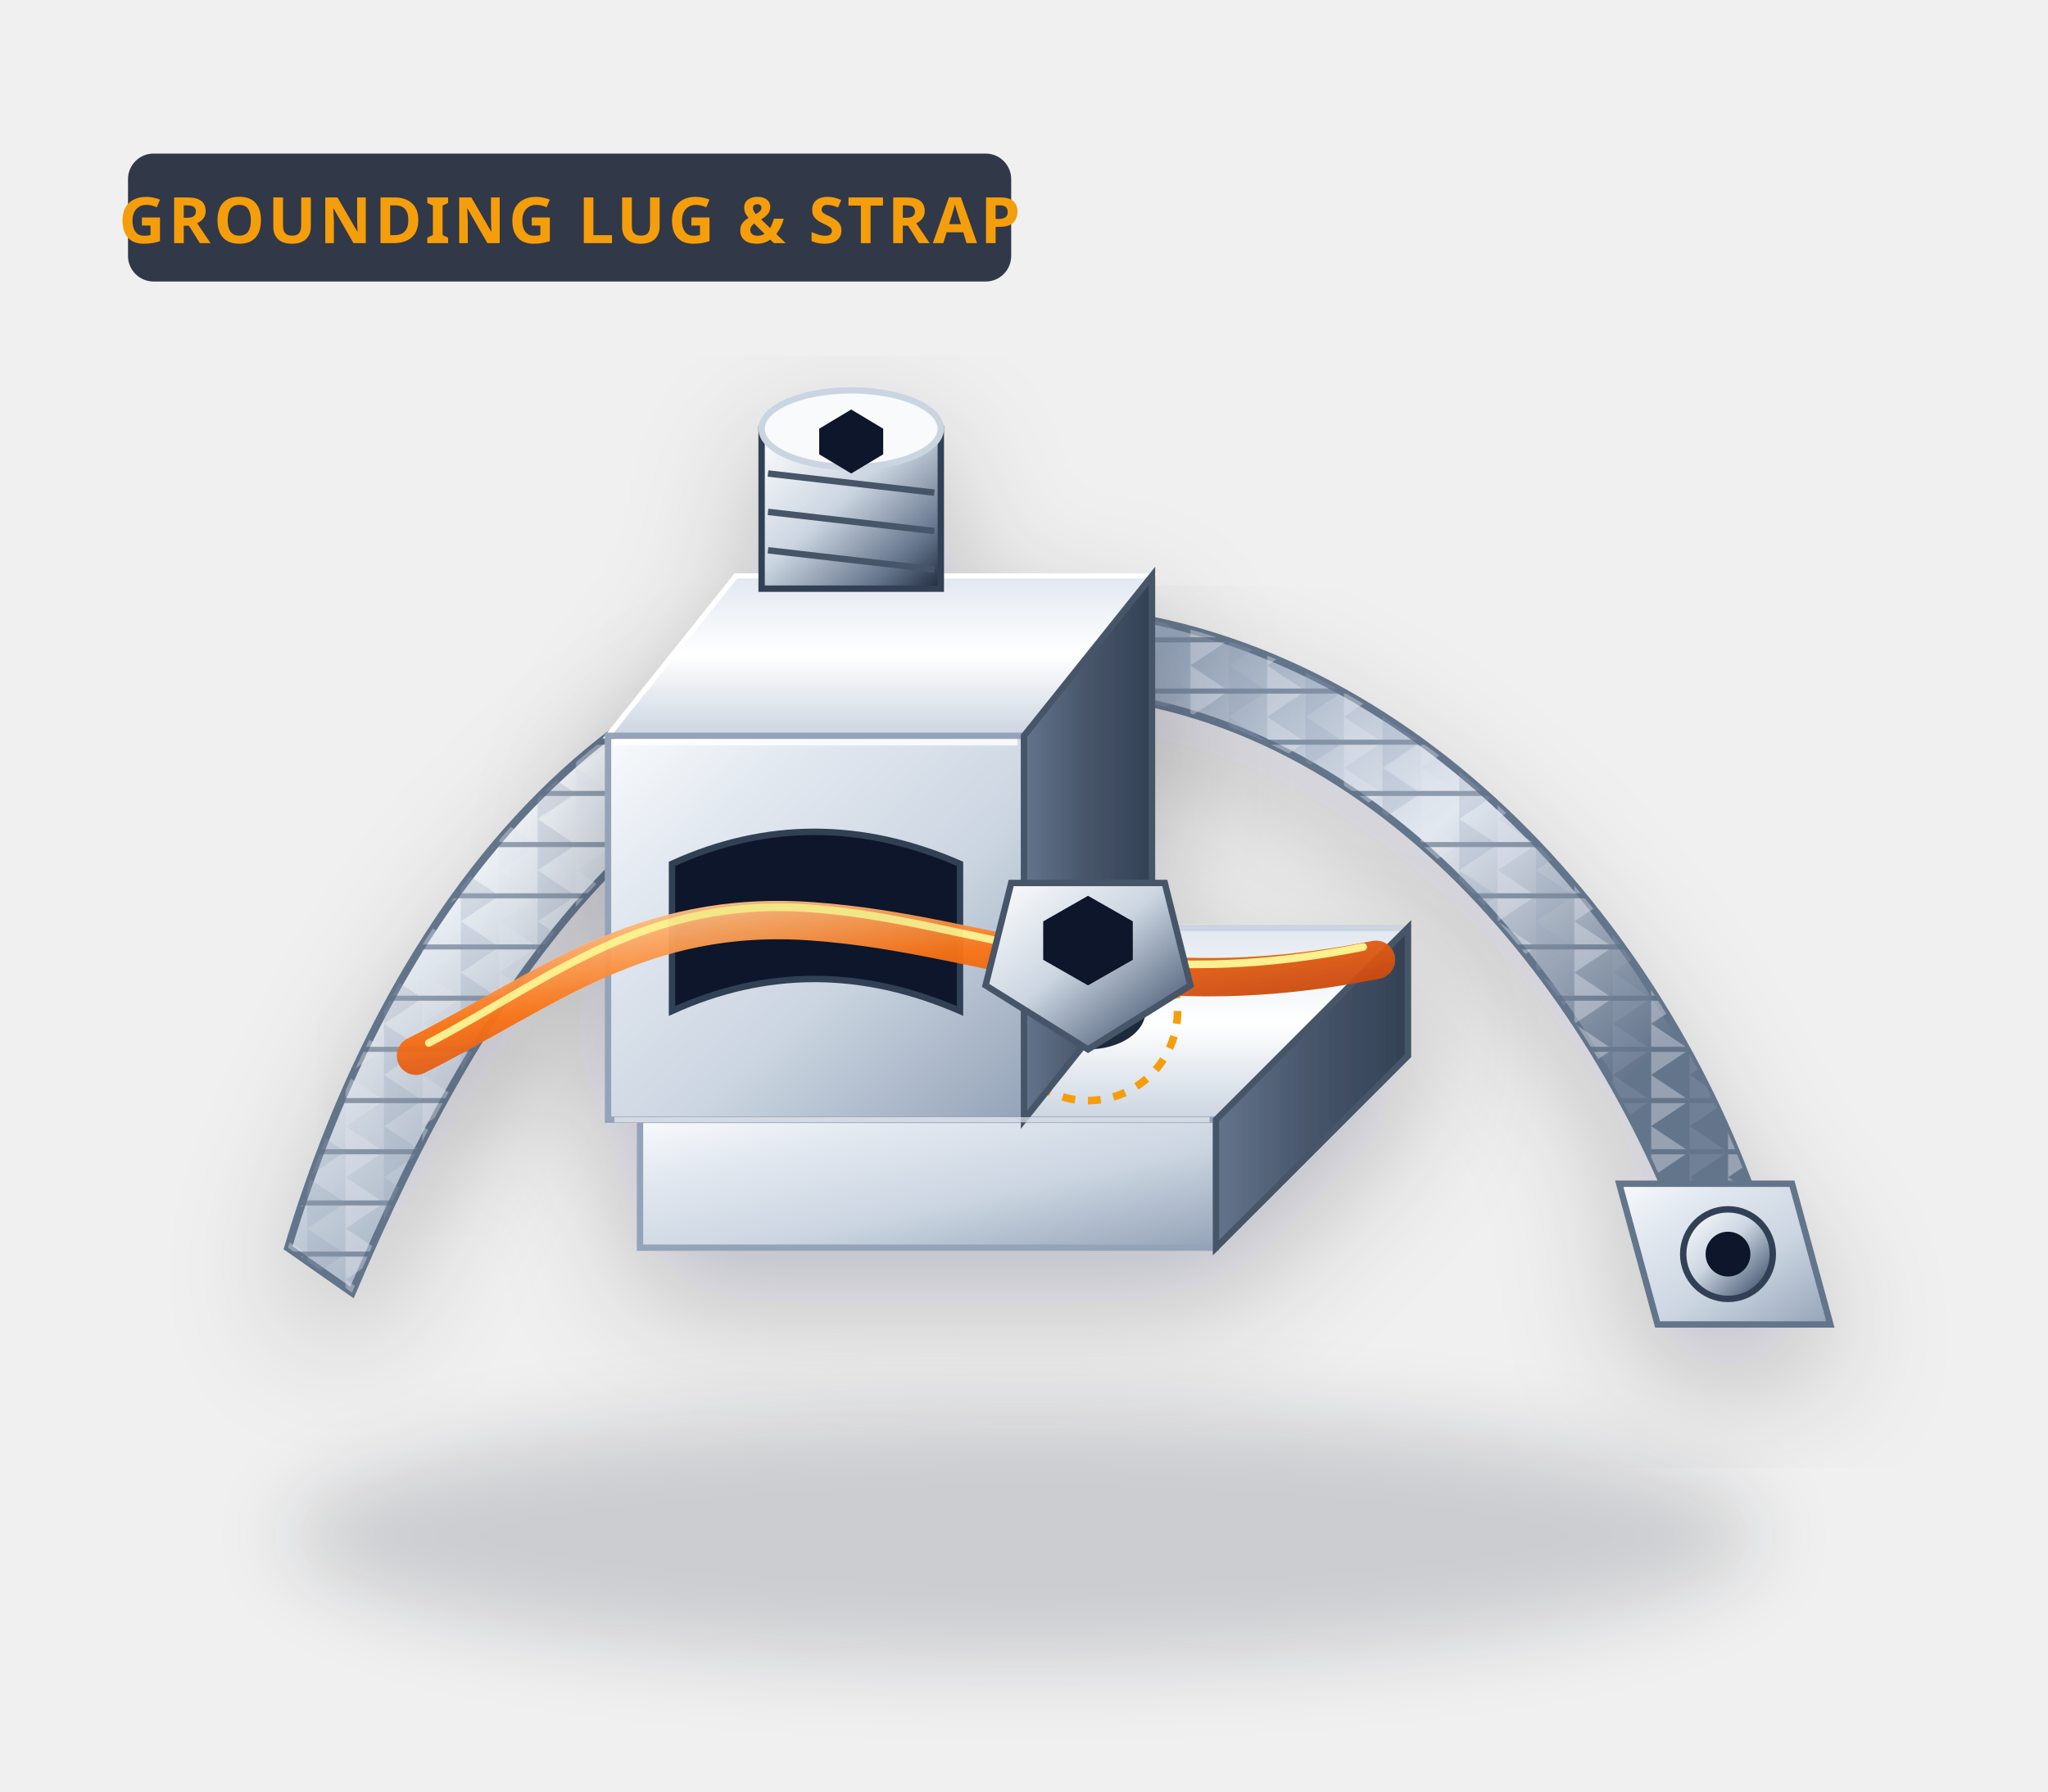
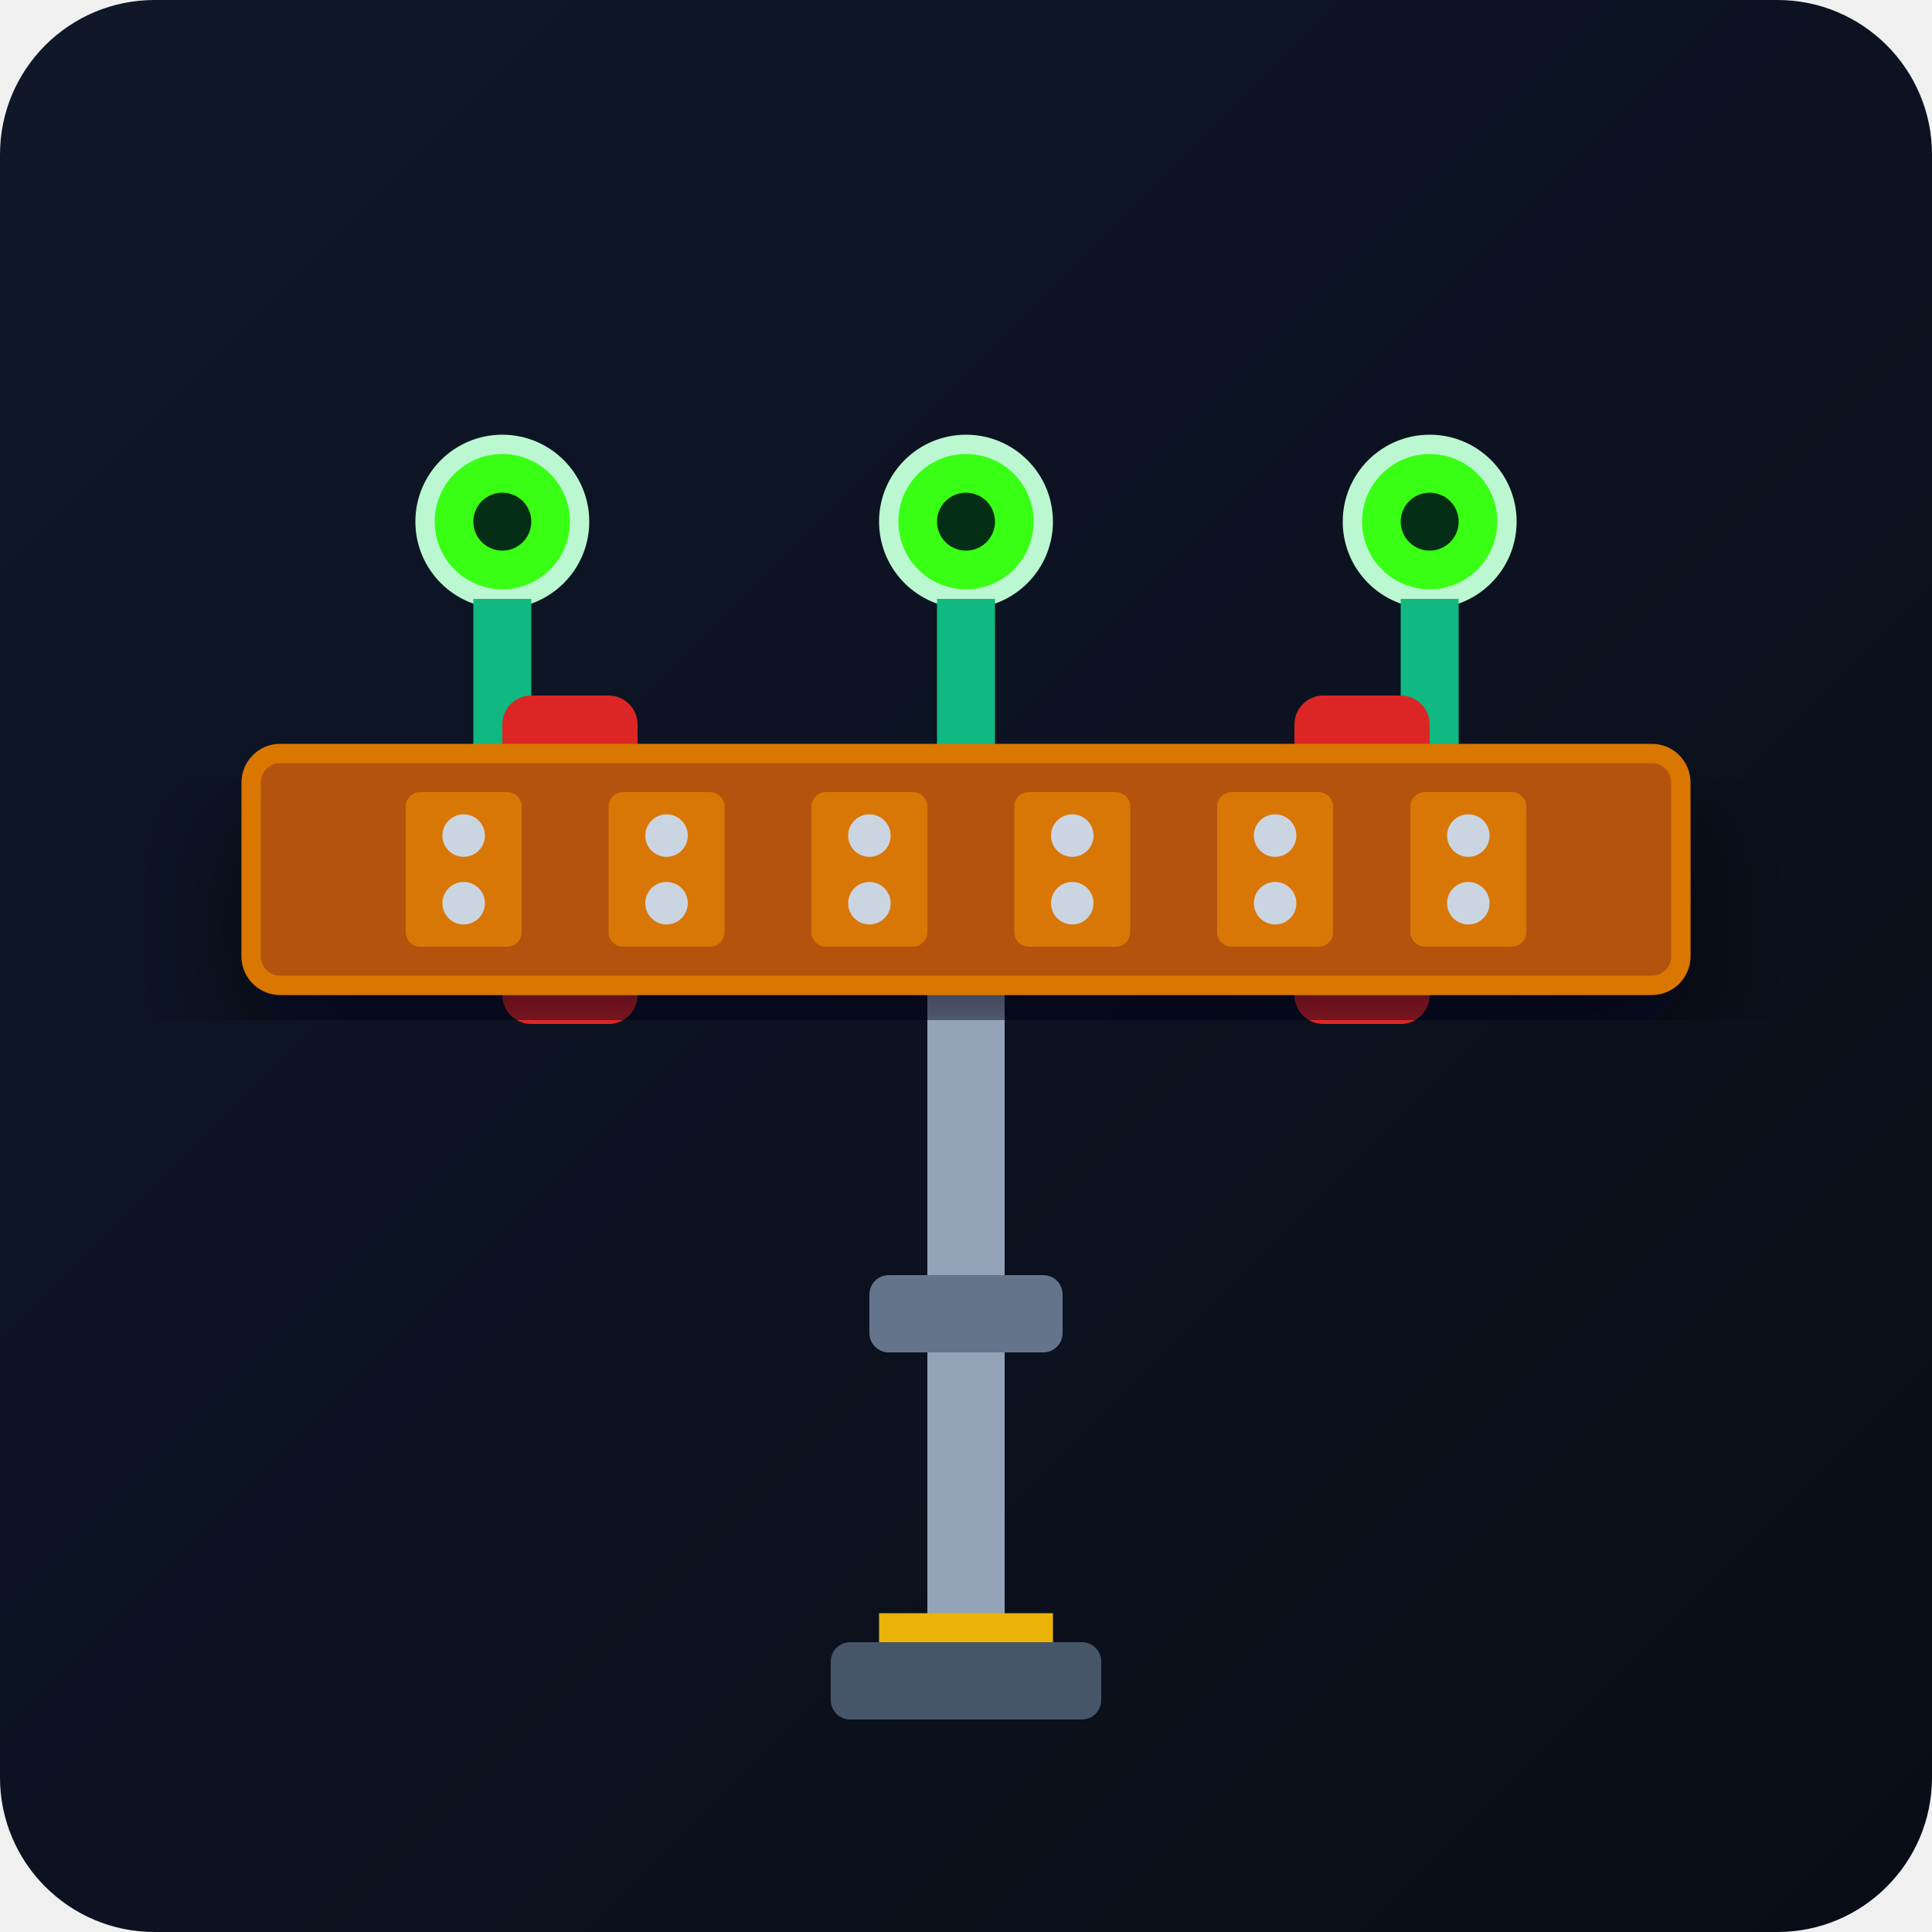
- <svg xmlns="http://www.w3.org/2000/svg" viewBox="0 0 320 280" width="100%" height="100%" fill="none">
+ <svg xmlns="http://www.w3.org/2000/svg" viewBox="0 0 200 200" width="200" height="200">
  <defs>
-     <linearGradient id="tinLugFace" x1="0%" y1="0%" x2="100%" y2="100%">
-       <stop offset="0%" stop-color="#F8FAFC" />
-       <stop offset="25%" stop-color="#E2E8F0" />
-       <stop offset="60%" stop-color="#CBD5E1" />
-       <stop offset="100%" stop-color="#94A3B8" />
+     <linearGradient id="bg" x1="0%" y1="0%" x2="100%" y2="100%">
+       <stop offset="0%" stop-color="#0F172A" />
+       <stop offset="100%" stop-color="#090D16" />
    </linearGradient>
-     <linearGradient id="tinLugTop" x1="0%" y1="100%" x2="0%" y2="0%">
-       <stop offset="0%" stop-color="#CBD5E1" />
-       <stop offset="50%" stop-color="#FFFFFF" />
-       <stop offset="100%" stop-color="#E2E8F0" />
-     </linearGradient>
-     <linearGradient id="tinLugSide" x1="0%" y1="0%" x2="100%" y2="0%">
-       <stop offset="0%" stop-color="#64748B" />
-       <stop offset="50%" stop-color="#475569" />
-       <stop offset="100%" stop-color="#334155" />
-     </linearGradient>
-     <linearGradient id="braidMetallic" x1="0%" y1="0%" x2="100%" y2="50%">
-       <stop offset="0%" stop-color="#CBD5E1" />
-       <stop offset="25%" stop-color="#F1F5F9" />
-       <stop offset="50%" stop-color="#94A3B8" />
-       <stop offset="75%" stop-color="#E2E8F0" />
-       <stop offset="100%" stop-color="#64748B" />
-     </linearGradient>
-     <linearGradient id="copperCore" x1="0%" y1="0%" x2="100%" y2="100%">
-       <stop offset="0%" stop-color="#FED7AA" />
-       <stop offset="40%" stop-color="#F97316" />
-       <stop offset="80%" stop-color="#C2410C" />
-       <stop offset="100%" stop-color="#7C2D12" />
-     </linearGradient>
-     <linearGradient id="ssLugHardware" x1="0%" y1="0%" x2="100%" y2="100%">
-       <stop offset="0%" stop-color="#FFFFFF" />
-       <stop offset="45%" stop-color="#CBD5E1" />
-       <stop offset="80%" stop-color="#64748B" />
-       <stop offset="100%" stop-color="#1E293B" />
-     </linearGradient>
-     <pattern id="braidPattern" width="12" height="8" patternUnits="userSpaceOnUse">
-       <path d="M 0,0 L 6,4 L 0,8 Z" fill="#94A3B8" opacity="0.4" />
-       <path d="M 6,0 L 12,4 L 6,8 Z" fill="#E2E8F0" opacity="0.6" />
-       <line x1="0" y1="4" x2="12" y2="4" stroke="#64748B" stroke-width="0.8" />
-     </pattern>
-     <filter id="lugDropShadow" x="-10%" y="-10%" width="130%" height="130%">
-       <feDropShadow dx="0" dy="8" stdDeviation="10" flood-color="#0F172A" flood-opacity="0.22" />
+     <filter id="shadow" x="-15%" y="-15%" width="130%" height="130%">
+       <feDropShadow dx="0" dy="6" stdDeviation="6" flood-color="#020617" flood-opacity="0.65" />
    </filter>
  </defs>
-   <ellipse cx="160" cy="240" rx="115" ry="20" fill="#0F172A" opacity="0.16" filter="blur(6px)" />
-   <g filter="url(#lugDropShadow)">
-     <path d="       M 45 195        C 60 145, 95 90, 165 95        C 220 98, 260 145, 275 190       L 265 198       C 250 155, 215 110, 165 108       C 105 105, 75 155, 55 202       Z" fill="url(#braidMetallic)" stroke="#64748B" stroke-width="1.2" />
-     <path d="       M 45 195        C 60 145, 95 90, 165 95        C 220 98, 260 145, 275 190       L 265 198       C 250 155, 215 110, 165 108       C 105 105, 75 155, 55 202       Z" fill="url(#braidPattern)" opacity="0.65" />
-     <g transform="translate(268, 195)">
-       <path d="M -15,-10 L 12,-10 L 18,12 L -9,12 Z" fill="url(#tinLugFace)" stroke="#64748B" stroke-width="1" />
-       <circle cx="2" cy="1" r="7" fill="url(#ssLugHardware)" stroke="#334155" stroke-width="1" />
-       <circle cx="2" cy="1" r="3.5" fill="#0F172A" />
+   <rect width="200" height="200" rx="16" fill="url(#bg)" />
+   <g>
+     <circle cx="52" cy="54" r="8" fill="#39FF14" stroke="#BBF7D0" stroke-width="2" />
+     <circle cx="52" cy="54" r="3" fill="#052E16" />
+     <circle cx="100" cy="54" r="8" fill="#39FF14" stroke="#BBF7D0" stroke-width="2" />
+     <circle cx="100" cy="54" r="3" fill="#052E16" />
+     <circle cx="148" cy="54" r="8" fill="#39FF14" stroke="#BBF7D0" stroke-width="2" />
+     <circle cx="148" cy="54" r="3" fill="#052E16" />
+   </g>
+   <rect x="49" y="62" width="6" height="18" fill="#10B981" />
+   <rect x="97" y="62" width="6" height="18" fill="#10B981" />
+   <rect x="145" y="62" width="6" height="18" fill="#10B981" />
+   <rect x="96" y="102" width="8" height="72" fill="#94A3B8" />
+   <rect x="90" y="132" width="20" height="8" rx="2" fill="#64748B" />
+   <rect x="86" y="170" width="28" height="8" rx="2" fill="#475569" />
+   <rect x="91" y="167" width="18" height="3" fill="#EAB308" />
+   <rect x="52" y="72" width="14" height="34" rx="3" fill="#DC2626" />
+   <rect x="134" y="72" width="14" height="34" rx="3" fill="#DC2626" />
+   <rect x="26" y="78" width="148" height="24" rx="3" fill="#B45309" stroke="#D97706" stroke-width="2" filter="url(#shadow)" />
+   <g>
+     <g transform="translate(42, 82)">
+       <rect x="0" y="0" width="12" height="16" rx="1.5" fill="#D97706" />
+       <circle cx="6" cy="4.5" r="2.2" fill="#CBD5E1" />
+       <circle cx="6" cy="11.5" r="2.2" fill="#CBD5E1" />
+     </g>
+     <g transform="translate(63, 82)">
+       <rect x="0" y="0" width="12" height="16" rx="1.5" fill="#D97706" />
+       <circle cx="6" cy="4.5" r="2.2" fill="#CBD5E1" />
+       <circle cx="6" cy="11.5" r="2.2" fill="#CBD5E1" />
+     </g>
+     <g transform="translate(84, 82)">
+       <rect x="0" y="0" width="12" height="16" rx="1.5" fill="#D97706" />
+       <circle cx="6" cy="4.5" r="2.2" fill="#CBD5E1" />
+       <circle cx="6" cy="11.5" r="2.2" fill="#CBD5E1" />
+     </g>
+     <g transform="translate(105, 82)">
+       <rect x="0" y="0" width="12" height="16" rx="1.5" fill="#D97706" />
+       <circle cx="6" cy="4.5" r="2.2" fill="#CBD5E1" />
+       <circle cx="6" cy="11.5" r="2.2" fill="#CBD5E1" />
+     </g>
+     <g transform="translate(126, 82)">
+       <rect x="0" y="0" width="12" height="16" rx="1.5" fill="#D97706" />
+       <circle cx="6" cy="4.5" r="2.2" fill="#CBD5E1" />
+       <circle cx="6" cy="11.5" r="2.2" fill="#CBD5E1" />
+     </g>
+     <g transform="translate(146, 82)">
+       <rect x="0" y="0" width="12" height="16" rx="1.5" fill="#D97706" />
+       <circle cx="6" cy="4.5" r="2.2" fill="#CBD5E1" />
+       <circle cx="6" cy="11.5" r="2.2" fill="#CBD5E1" />
    </g>
  </g>
-   <g filter="url(#lugDropShadow)" transform="translate(25, 0)">
-     <polygon points="75,175 165,175 195,145 105,145" fill="url(#tinLugTop)" stroke="#CBD5E1" stroke-width="1" />
-     <polygon points="75,175 165,175 165,195 75,195" fill="url(#tinLugFace)" stroke="#94A3B8" stroke-width="1" />
-     <polygon points="165,175 195,145 195,165 165,195" fill="url(#tinLugSide)" stroke="#475569" stroke-width="1" />
-     <g transform="translate(145, 158)">
-       <circle cx="0" cy="0" r="14" fill="none" stroke="#F59E0B" stroke-width="1.2" stroke-dasharray="2 2" />
-       <ellipse cx="0" cy="0" rx="9" ry="6" fill="#1E293B" />
-     </g>
-     <polygon points="70,115 135,115 155,90 90,90" fill="url(#tinLugTop)" stroke="#FFFFFF" stroke-width="0.8" />
-     <polygon points="70,115 135,115 135,175 70,175" fill="url(#tinLugFace)" stroke="#94A3B8" stroke-width="1" />
-     <polygon points="135,115 155,90 155,150 135,175" fill="url(#tinLugSide)" stroke="#475569" stroke-width="1" />
-     <path d="M 80,135 Q 102,125 125,135 L 125,158 Q 102,148 80,158 Z" fill="#0F172A" stroke="#334155" stroke-width="1" />
-     <g opacity="0.95">
-       <path d="M 40,165 C 60,155 75,142 102,144 C 130,146 150,158 190,150" fill="none" stroke="url(#copperCore)" stroke-width="6" stroke-linecap="round" />
-       <path d="M 42,163 C 61,153 76,140 102,142 C 128,144 148,156 188,148" fill="none" stroke="#FEF08A" stroke-width="1.2" stroke-linecap="round" />
-     </g>
-     <g transform="translate(108, 92)">
-       <path d="M -14,-25 L 14,-25 L 14,0 L -14,0 Z" fill="url(#ssLugHardware)" stroke="#334155" stroke-width="1" />
-       <ellipse cx="0" cy="-25" rx="14" ry="6" fill="#F8FAFC" stroke="#CBD5E1" stroke-width="1" />
-       <polygon points="0,-28 5,-25 5,-21 0,-18 -5,-21 -5,-25" fill="#0F172A" />
-       <line x1="-13" y1="-18" x2="13" y2="-15" stroke="#475569" stroke-width="1" />
-       <line x1="-13" y1="-12" x2="13" y2="-9" stroke="#475569" stroke-width="1" />
-       <line x1="-13" y1="-6" x2="13" y2="-3" stroke="#475569" stroke-width="1" />
-     </g>
-     <g transform="translate(145, 158)">
-       <path d="M -12,-20 L 12,-20 L 16,-4 L 0,6 L -16,-4 Z" fill="url(#ssLugHardware)" stroke="#475569" stroke-width="1" />
-       <polygon points="0,-18 7,-14 7,-8 0,-4 -7,-8 -7,-14" fill="#0F172A" />
-     </g>
-     <line x1="71" y1="116" x2="134" y2="116" stroke="#FFFFFF" stroke-width="1" opacity="0.8" />
-     <line x1="71" y1="175" x2="164" y2="175" stroke="#FFFFFF" stroke-width="0.8" opacity="0.6" />
-   </g>
-   <g transform="translate(20, 24)">
-     <rect x="0" y="0" width="138" height="20" rx="4" fill="#0F172A" opacity="0.85" />
-     <text x="69" y="14" fill="#F59E0B" font-family="system-ui, sans-serif" font-size="10" font-weight="700" text-anchor="middle" letter-spacing="0.5">GROUNDING LUG &amp; STRAP</text>
-   </g>
</svg>
